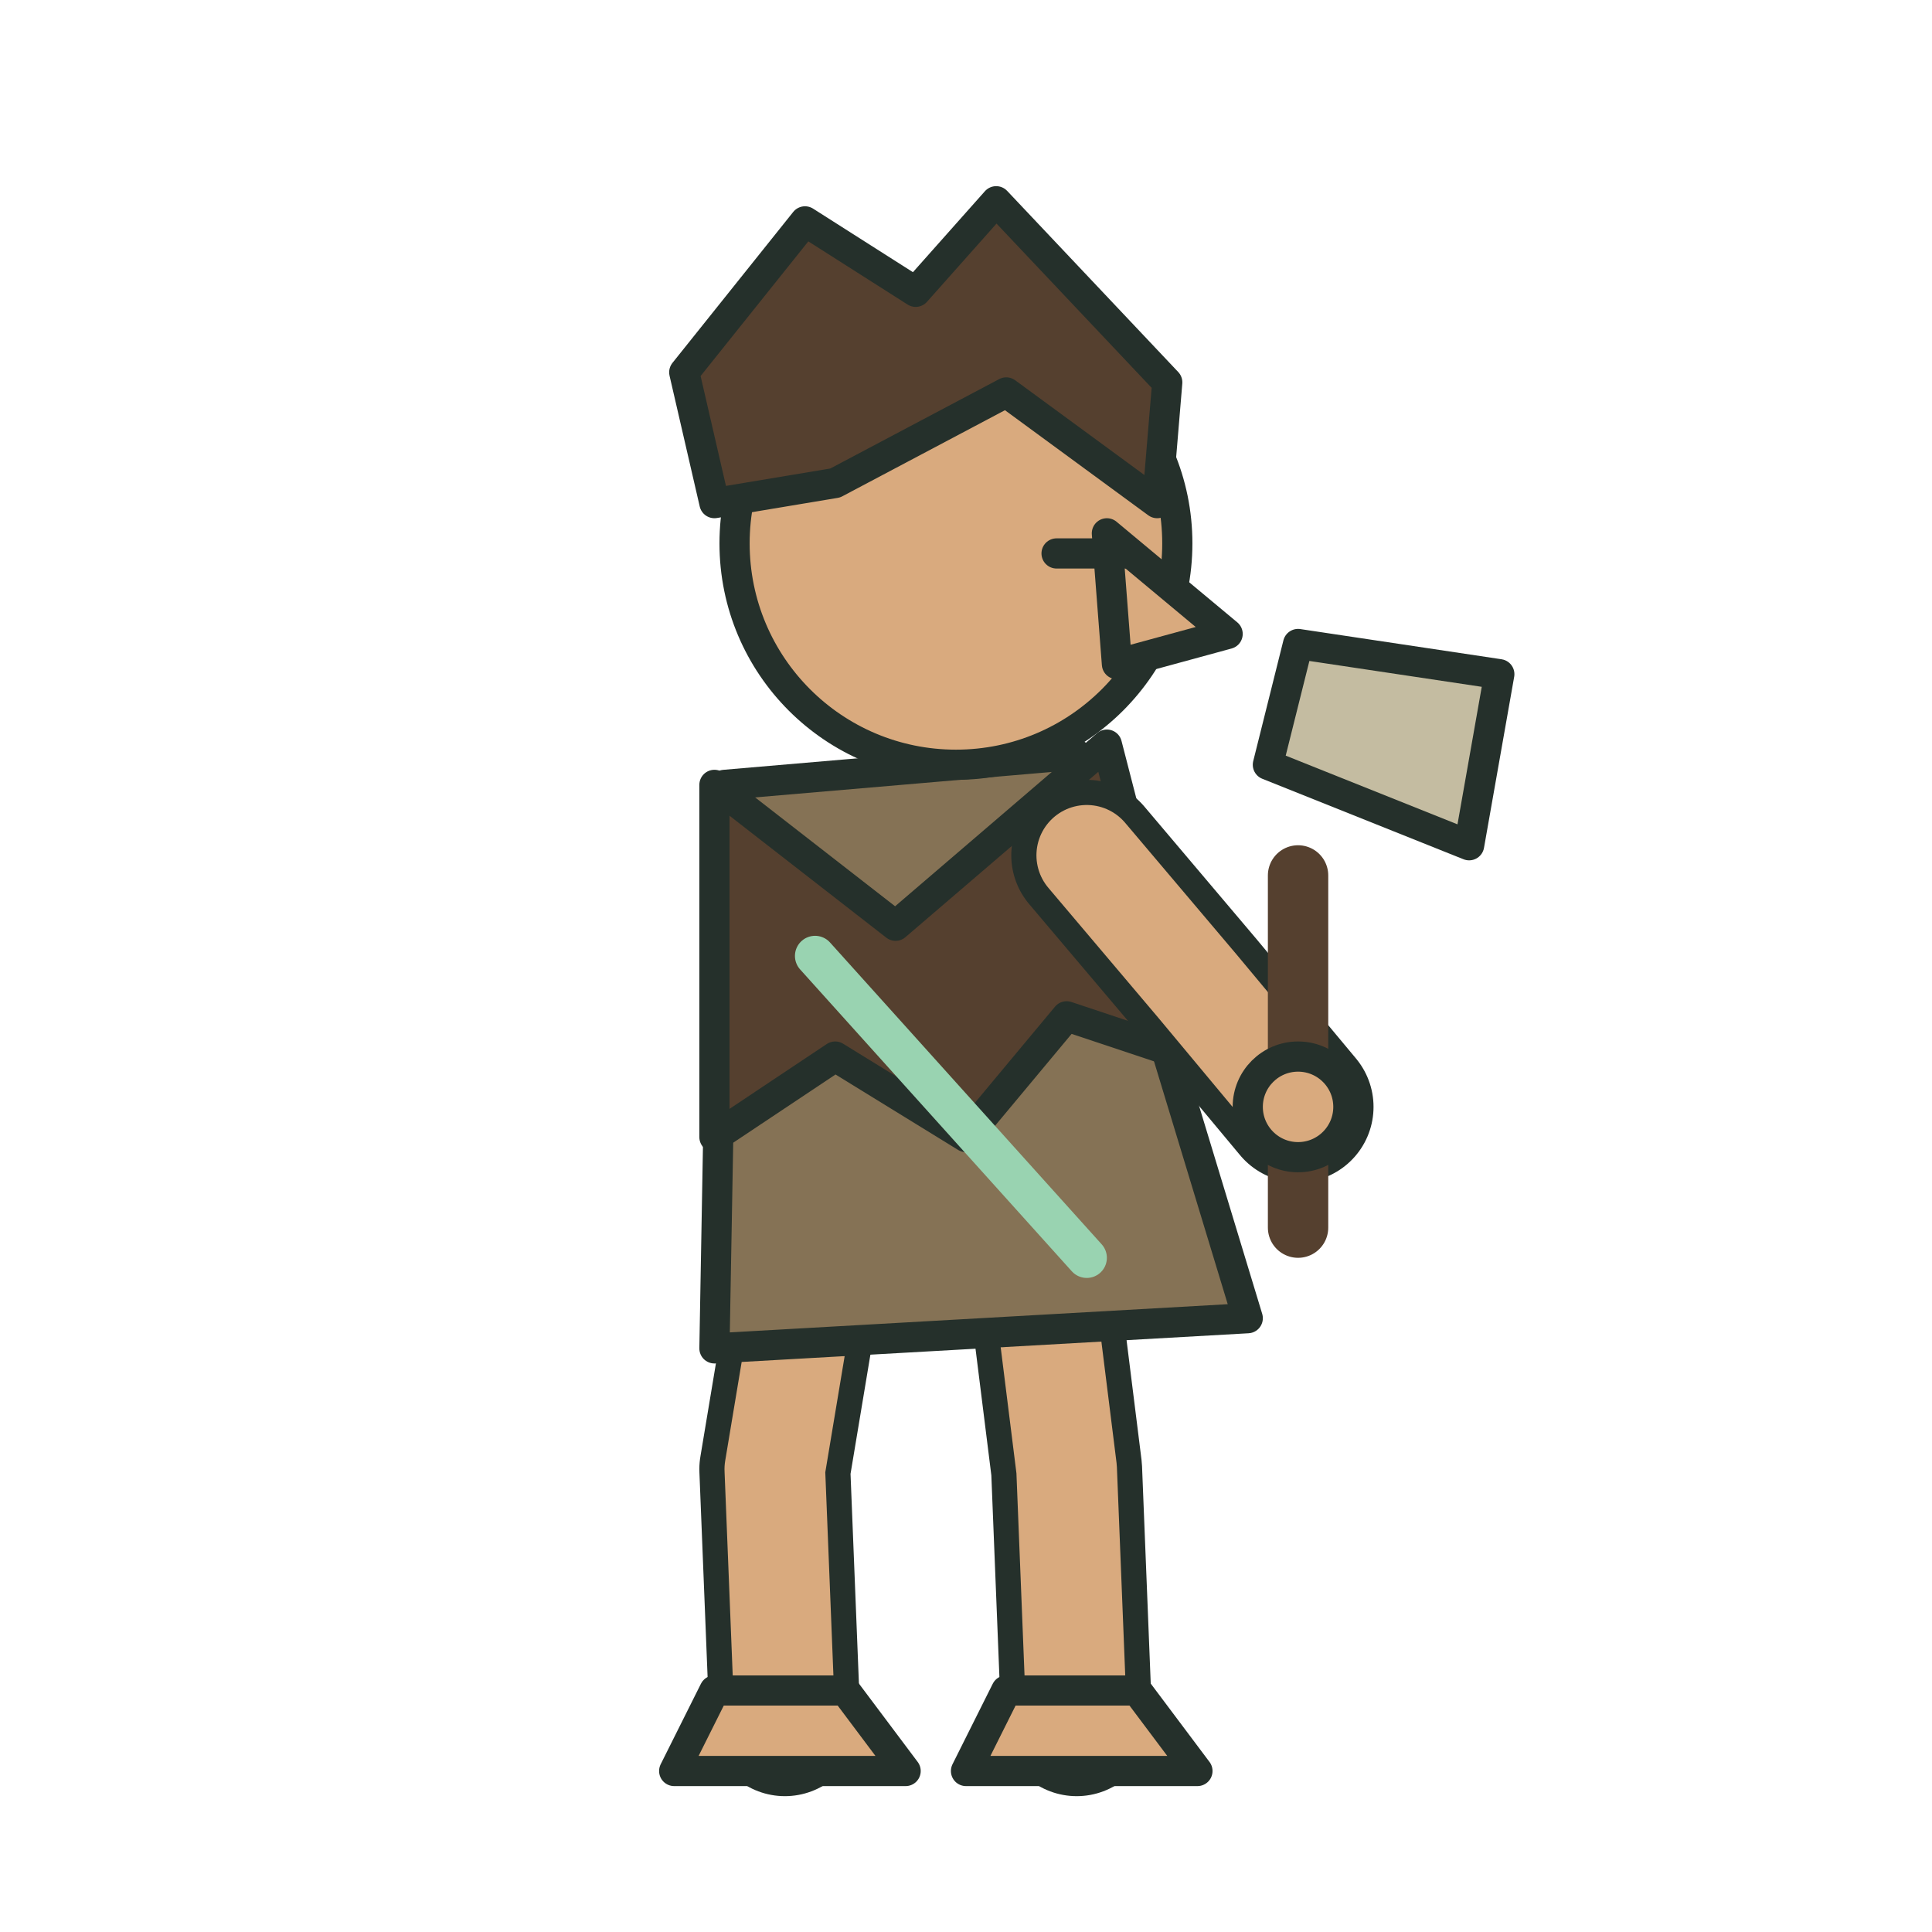
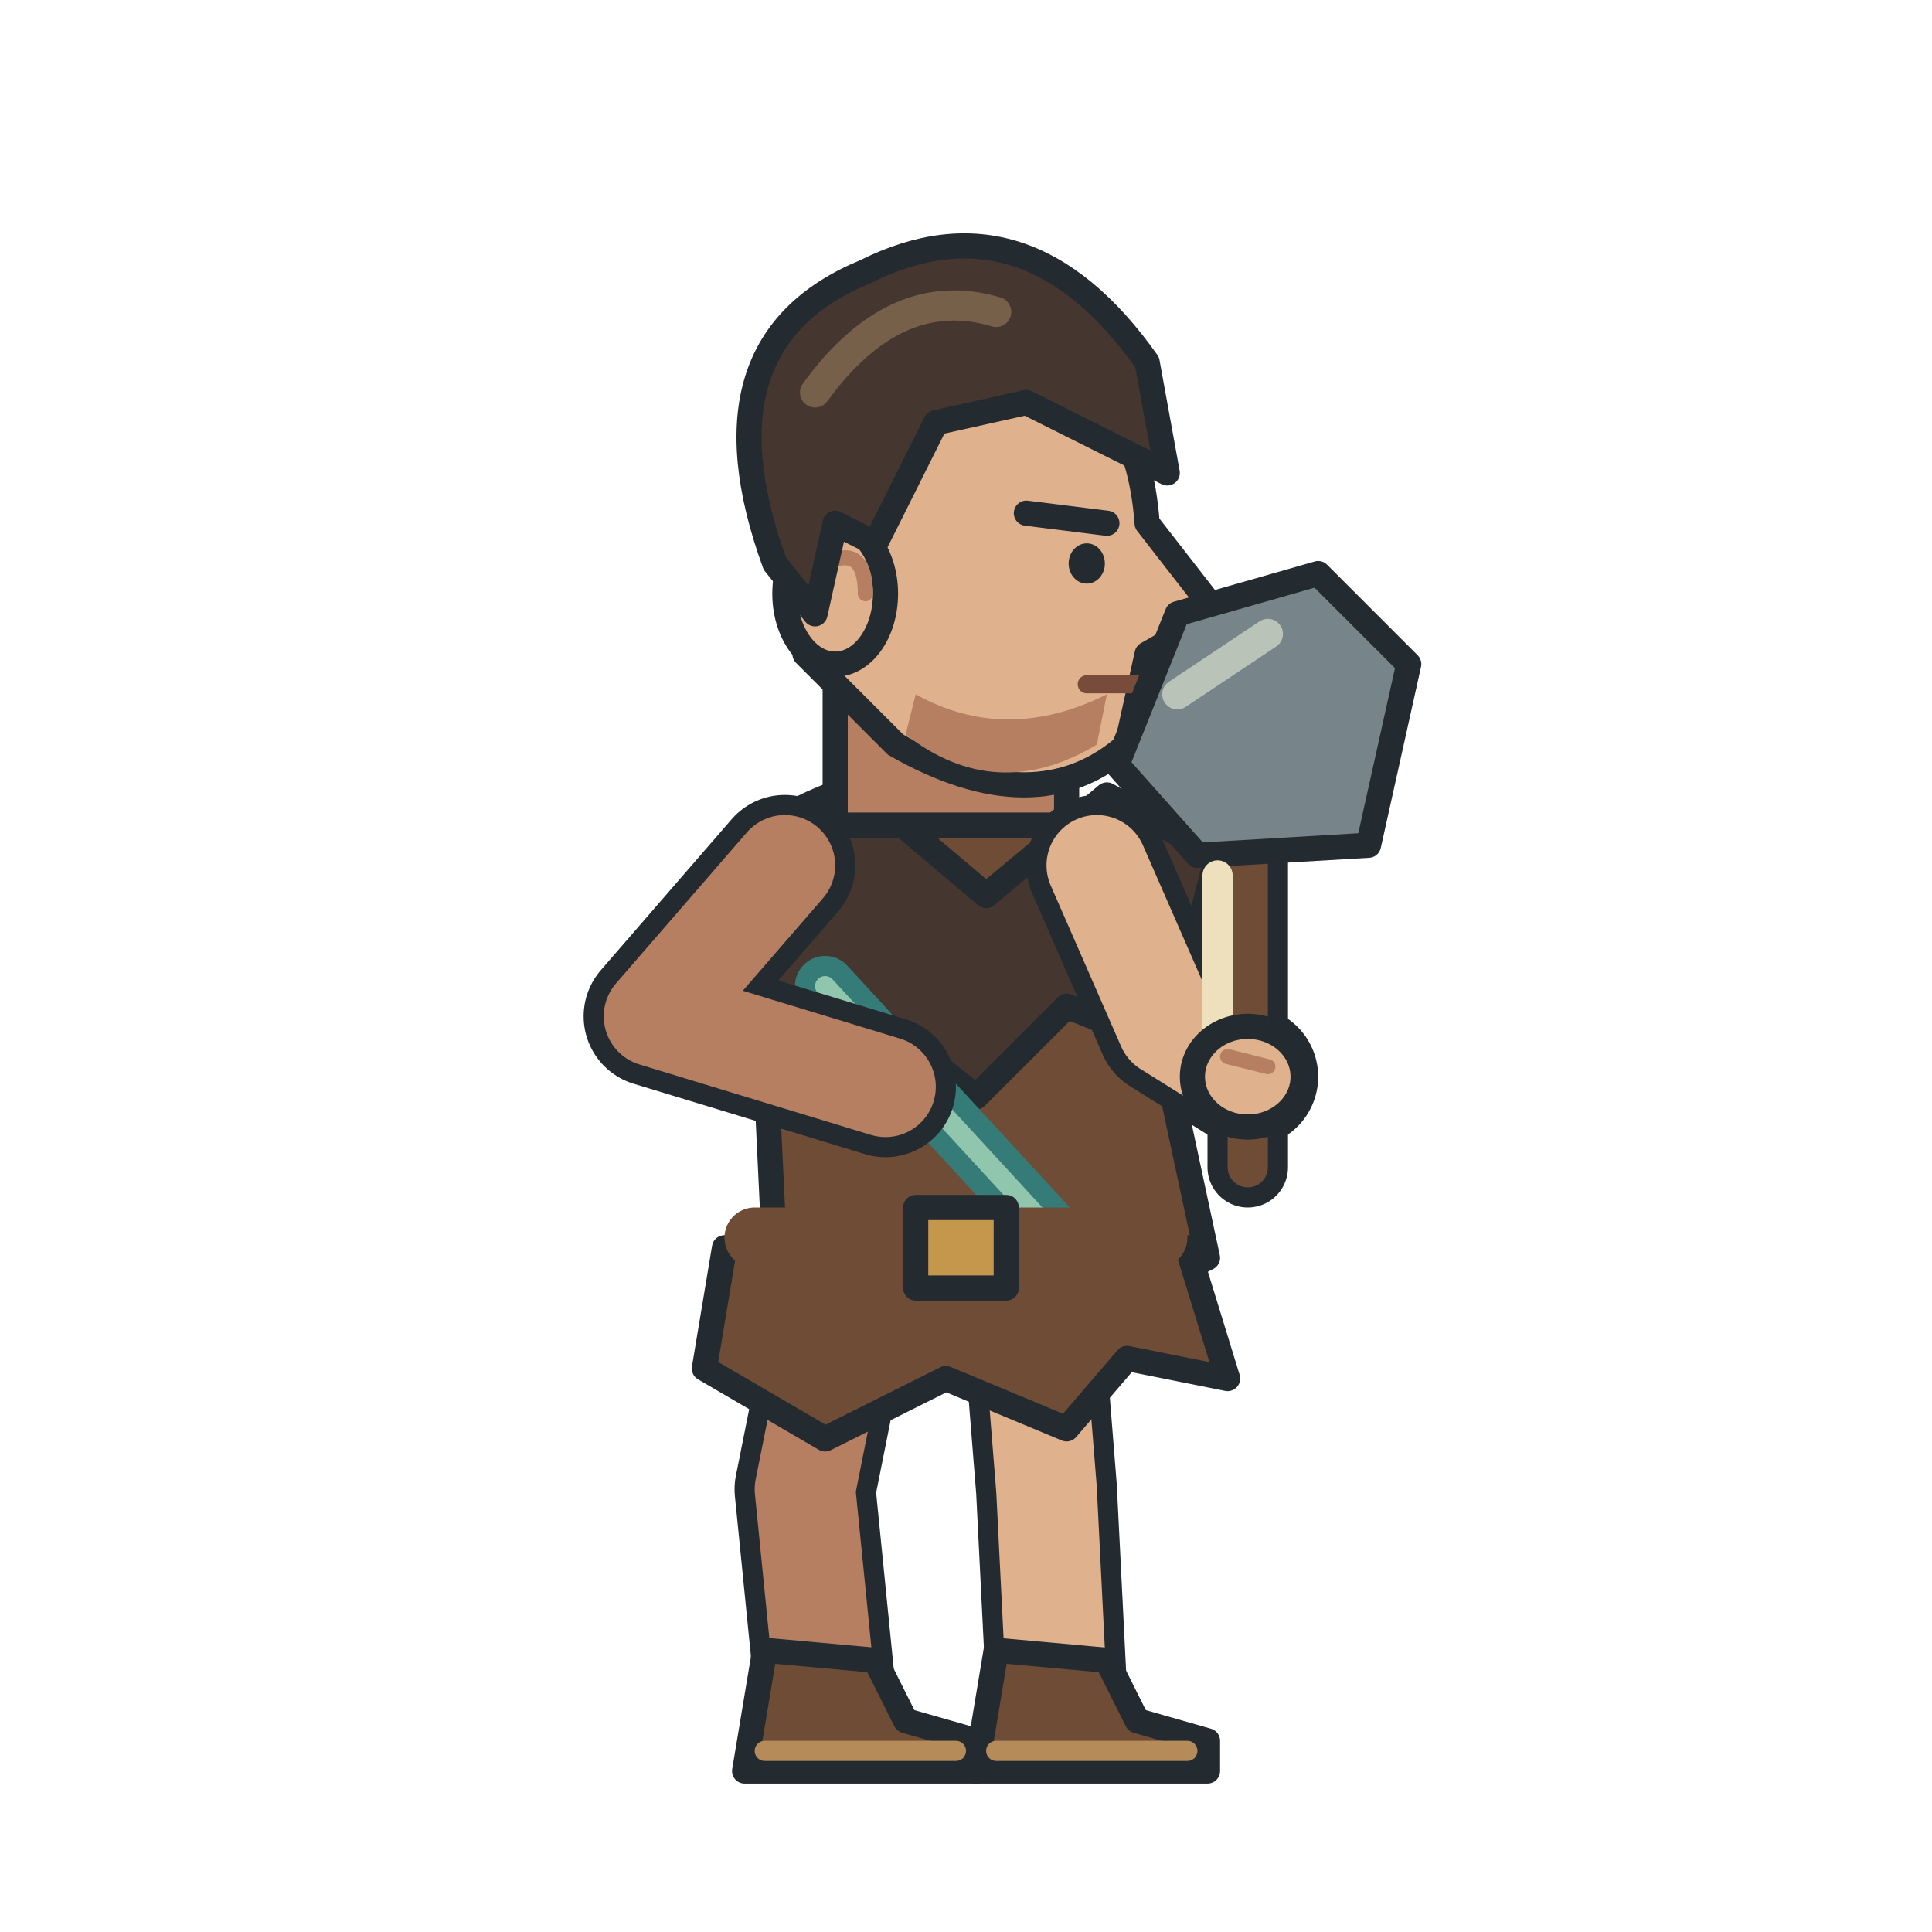
<svg xmlns="http://www.w3.org/2000/svg" width="192" height="192" viewBox="0 0 192 192">
-   <path d="M81 122L77 146 78 171" fill="none" stroke="#25302b" stroke-width="15" stroke-linejoin="round" stroke-linecap="round" />
-   <path d="M81 122L77 146 78 171" fill="none" stroke="#d9aa7e" stroke-width="10" stroke-linejoin="round" stroke-linecap="round" />
-   <path d="M71 168h13l6 8h-23z" fill="#d9aa7e" stroke="#25302b" stroke-width="3" stroke-linejoin="round" stroke-linecap="round" />
-   <path d="M103 122L106 146 107 171" fill="none" stroke="#25302b" stroke-width="15" stroke-linejoin="round" stroke-linecap="round" />
-   <path d="M103 122L106 146 107 171" fill="none" stroke="#d9aa7e" stroke-width="10" stroke-linejoin="round" stroke-linecap="round" />
-   <path d="M100 168h13l6 8h-23z" fill="#d9aa7e" stroke="#25302b" stroke-width="3" stroke-linejoin="round" stroke-linecap="round" />
+   <path d="M85 123L80 148 82 168" fill="none" stroke="#242b30" stroke-width="14" stroke-linejoin="round" stroke-linecap="round" />
+   <path d="M85 123L80 148 82 168" fill="none" stroke="#b67f61" stroke-width="10" stroke-linejoin="round" stroke-linecap="round" />
+   <path d="M76 164l11 1 3 6 7 2v3H74z" fill="#6e4c36" stroke="#242b30" stroke-width="2.5" stroke-linejoin="round" stroke-linecap="round" />
+   <path d="M76 174h19" fill="none" stroke="#b58b59" stroke-width="2" stroke-linejoin="round" stroke-linecap="round" />
+   <path d="M102 123L104 148 105 168" fill="none" stroke="#242b30" stroke-width="14" stroke-linejoin="round" stroke-linecap="round" />
+   <path d="M102 123L104 148 105 168" fill="none" stroke="#dfb18c" stroke-width="10" stroke-linejoin="round" stroke-linecap="round" />
+   <path d="M99 164l11 1 3 6 7 2v3H97z" fill="#6e4c36" stroke="#242b30" stroke-width="2.5" stroke-linejoin="round" stroke-linecap="round" />
+   <path d="M99 174h19" fill="none" stroke="#b58b59" stroke-width="2" stroke-linejoin="round" stroke-linecap="round" />
  <g transform="translate(0 0)">
-     <path d="M72 78l35-3 17 56-53 3z" fill="#857255" stroke="#25302b" stroke-width="3" stroke-linejoin="round" stroke-linecap="round" />
-     <path d="M71 78l18 14 21-18 8 31-12-4-10 12-13-8-12 8z" fill="#55402f" stroke="#25302b" stroke-width="3" stroke-linejoin="round" stroke-linecap="round" />
-     <path d="M81 95l27 30" fill="none" stroke="#99d3b1" stroke-width="4" stroke-linejoin="round" stroke-linecap="round" />
+     <path d="M75 83q18-12 36 0l9 42q-25 13-43 0z" fill="#6e4c36" stroke="#242b30" stroke-width="2.5" stroke-linejoin="round" stroke-linecap="round" />
+     <path d="M75 84l10-6 13 11 12-10 11 6-5 19-10-4-9 9-10-8-10 6z" fill="#45362f" stroke="#242b30" stroke-width="2.5" stroke-linejoin="round" stroke-linecap="round" />
+     <path d="M82 98l23 25" fill="none" stroke="#357c78" stroke-width="6" stroke-linejoin="round" stroke-linecap="round" />
+     <path d="M82 98l23 25" fill="none" stroke="#8fc6ad" stroke-width="2" stroke-linejoin="round" stroke-linecap="round" />
+     <path d="M72 124h46l4 13-10-2-6 7-12-5-12 6-12-7z" fill="#6e4c36" stroke="#242b30" stroke-width="2.5" stroke-linejoin="round" stroke-linecap="round" />
+     <path d="M75 123h40" fill="none" stroke="#6e4c36" stroke-width="6" stroke-linejoin="round" stroke-linecap="round" />
+     <path d="M91 120h9v8h-9z" fill="#c5974c" stroke="#242b30" stroke-width="2.5" stroke-linejoin="round" stroke-linecap="round" />
+     <path d="M83 68v14h23V65" fill="#b67f61" stroke="#242b30" stroke-width="2.5" stroke-linejoin="round" stroke-linecap="round" />
+     <path d="M79 43Q86 31 102 35Q113 38 114 52l7 9-7 4-2 9q-9 8-23 0l-9-9z" fill="#dfb18c" stroke="#242b30" stroke-width="2.5" stroke-linejoin="round" stroke-linecap="round" />
+     <path d="M91 69q9 5 19 0l-1 5q-10 6-19-1z" fill="#b67f61" stroke="none" stroke-width="2.5" stroke-linejoin="round" stroke-linecap="round" />
+     <ellipse cx="83" cy="59" rx="5" ry="7" fill="#dfb18c" stroke="#242b30" stroke-width="2.5" />
+     <path d="M82 56q4-2 4 3" fill="none" stroke="#b67f61" stroke-width="1.5" stroke-linejoin="round" stroke-linecap="round" />
+     <path d="M102 51l8 1" fill="none" stroke="#242b30" stroke-width="2.5" stroke-linejoin="round" stroke-linecap="round" />
+     <ellipse cx="108" cy="56" rx="1.8" ry="2" fill="#242b30" stroke="none" stroke-width="2.5" />
+     <path d="M108 68h5" fill="none" stroke="#784b3b" stroke-width="1.8" stroke-linejoin="round" stroke-linecap="round" />
+     <path d="M77 56q-8-22 9-29 16-8 28 9l2 11-14-7-9 2-6 12-4-2-2 9z" fill="#45362f" stroke="#242b30" stroke-width="2.5" stroke-linejoin="round" stroke-linecap="round" />
+     <path d="M81 39q8-11 18-8" fill="none" stroke="#76604a" stroke-width="3" stroke-linejoin="round" stroke-linecap="round" />
  </g>
-   <g transform="translate(0 0)">
-     <circle cx="95" cy="54" r="22" fill="#d9aa7e" stroke="#25302b" stroke-width="3" />
-     <path d="M110 53l12 10-11 3z" fill="#d9aa7e" stroke="#25302b" stroke-width="3" stroke-linejoin="round" stroke-linecap="round" />
-     <path d="M105 55h7" fill="none" stroke="#25302b" stroke-width="3" stroke-linejoin="round" stroke-linecap="round" />
-     <path d="M71 50l-3-13 12-15 11 7 8-9 17 18-1 12-15-11-17 9z" fill="#55402f" stroke="#25302b" stroke-width="3" stroke-linejoin="round" stroke-linecap="round" />
+   <path d="M78 86L65 101 88 108" fill="none" stroke="#242b30" stroke-width="14" stroke-linejoin="round" stroke-linecap="round" />
+   <path d="M78 86L65 101 88 108" fill="none" stroke="#b67f61" stroke-width="10" stroke-linejoin="round" stroke-linecap="round" />
+   <path d="M109 86L116 102 124 107" fill="none" stroke="#242b30" stroke-width="14" stroke-linejoin="round" stroke-linecap="round" />
+   <path d="M109 86L116 102 124 107" fill="none" stroke="#dfb18c" stroke-width="10" stroke-linejoin="round" stroke-linecap="round" />
+   <g transform="translate(124 107)">
+     <g transform="rotate(0)">
+       <path d="M0 9V-24" fill="none" stroke="#242b30" stroke-width="8" stroke-linejoin="round" stroke-linecap="round" />
+       <path d="M0 9V-24" fill="none" stroke="#6e4c36" stroke-width="4" stroke-linejoin="round" stroke-linecap="round" />
+       <path d="M-7-46l14-4 9 9-4 18-17 1-8-9z" fill="#77858a" stroke="#242b30" stroke-width="2.5" stroke-linejoin="round" stroke-linecap="round" />
+       <path d="M-7-38l9-6" fill="none" stroke="#b9c3b8" stroke-width="3" stroke-linejoin="round" stroke-linecap="round" />
+       <path d="M-3-20v19" fill="none" stroke="#eee0bc" stroke-width="3" stroke-linejoin="round" stroke-linecap="round" />
+     </g>
  </g>
-   <path d="M108 85L119 98 129 110" fill="none" stroke="#25302b" stroke-width="15" stroke-linejoin="round" stroke-linecap="round" />
-   <path d="M108 85L119 98 129 110" fill="none" stroke="#d9aa7e" stroke-width="10" stroke-linejoin="round" stroke-linecap="round" />
-   <g transform="translate(129 110) rotate(0)">
-     <path d="M0 12v-35" fill="none" stroke="#55402f" stroke-width="6" stroke-linejoin="round" stroke-linecap="round" />
-     <path d="M0-46l20 3-3 17-20-8z" fill="#c4bca1" stroke="#25302b" stroke-width="3" stroke-linejoin="round" stroke-linecap="round" />
-   </g>
-   <circle cx="129" cy="110" r="5" fill="#d9aa7e" stroke="#25302b" stroke-width="3" />
+   <ellipse cx="124" cy="107" rx="5.5" ry="5" fill="#dfb18c" stroke="#242b30" stroke-width="2.5" />
+   <path d="M122 105l4 1" fill="none" stroke="#b67f61" stroke-width="1.5" stroke-linejoin="round" stroke-linecap="round" />
</svg>
